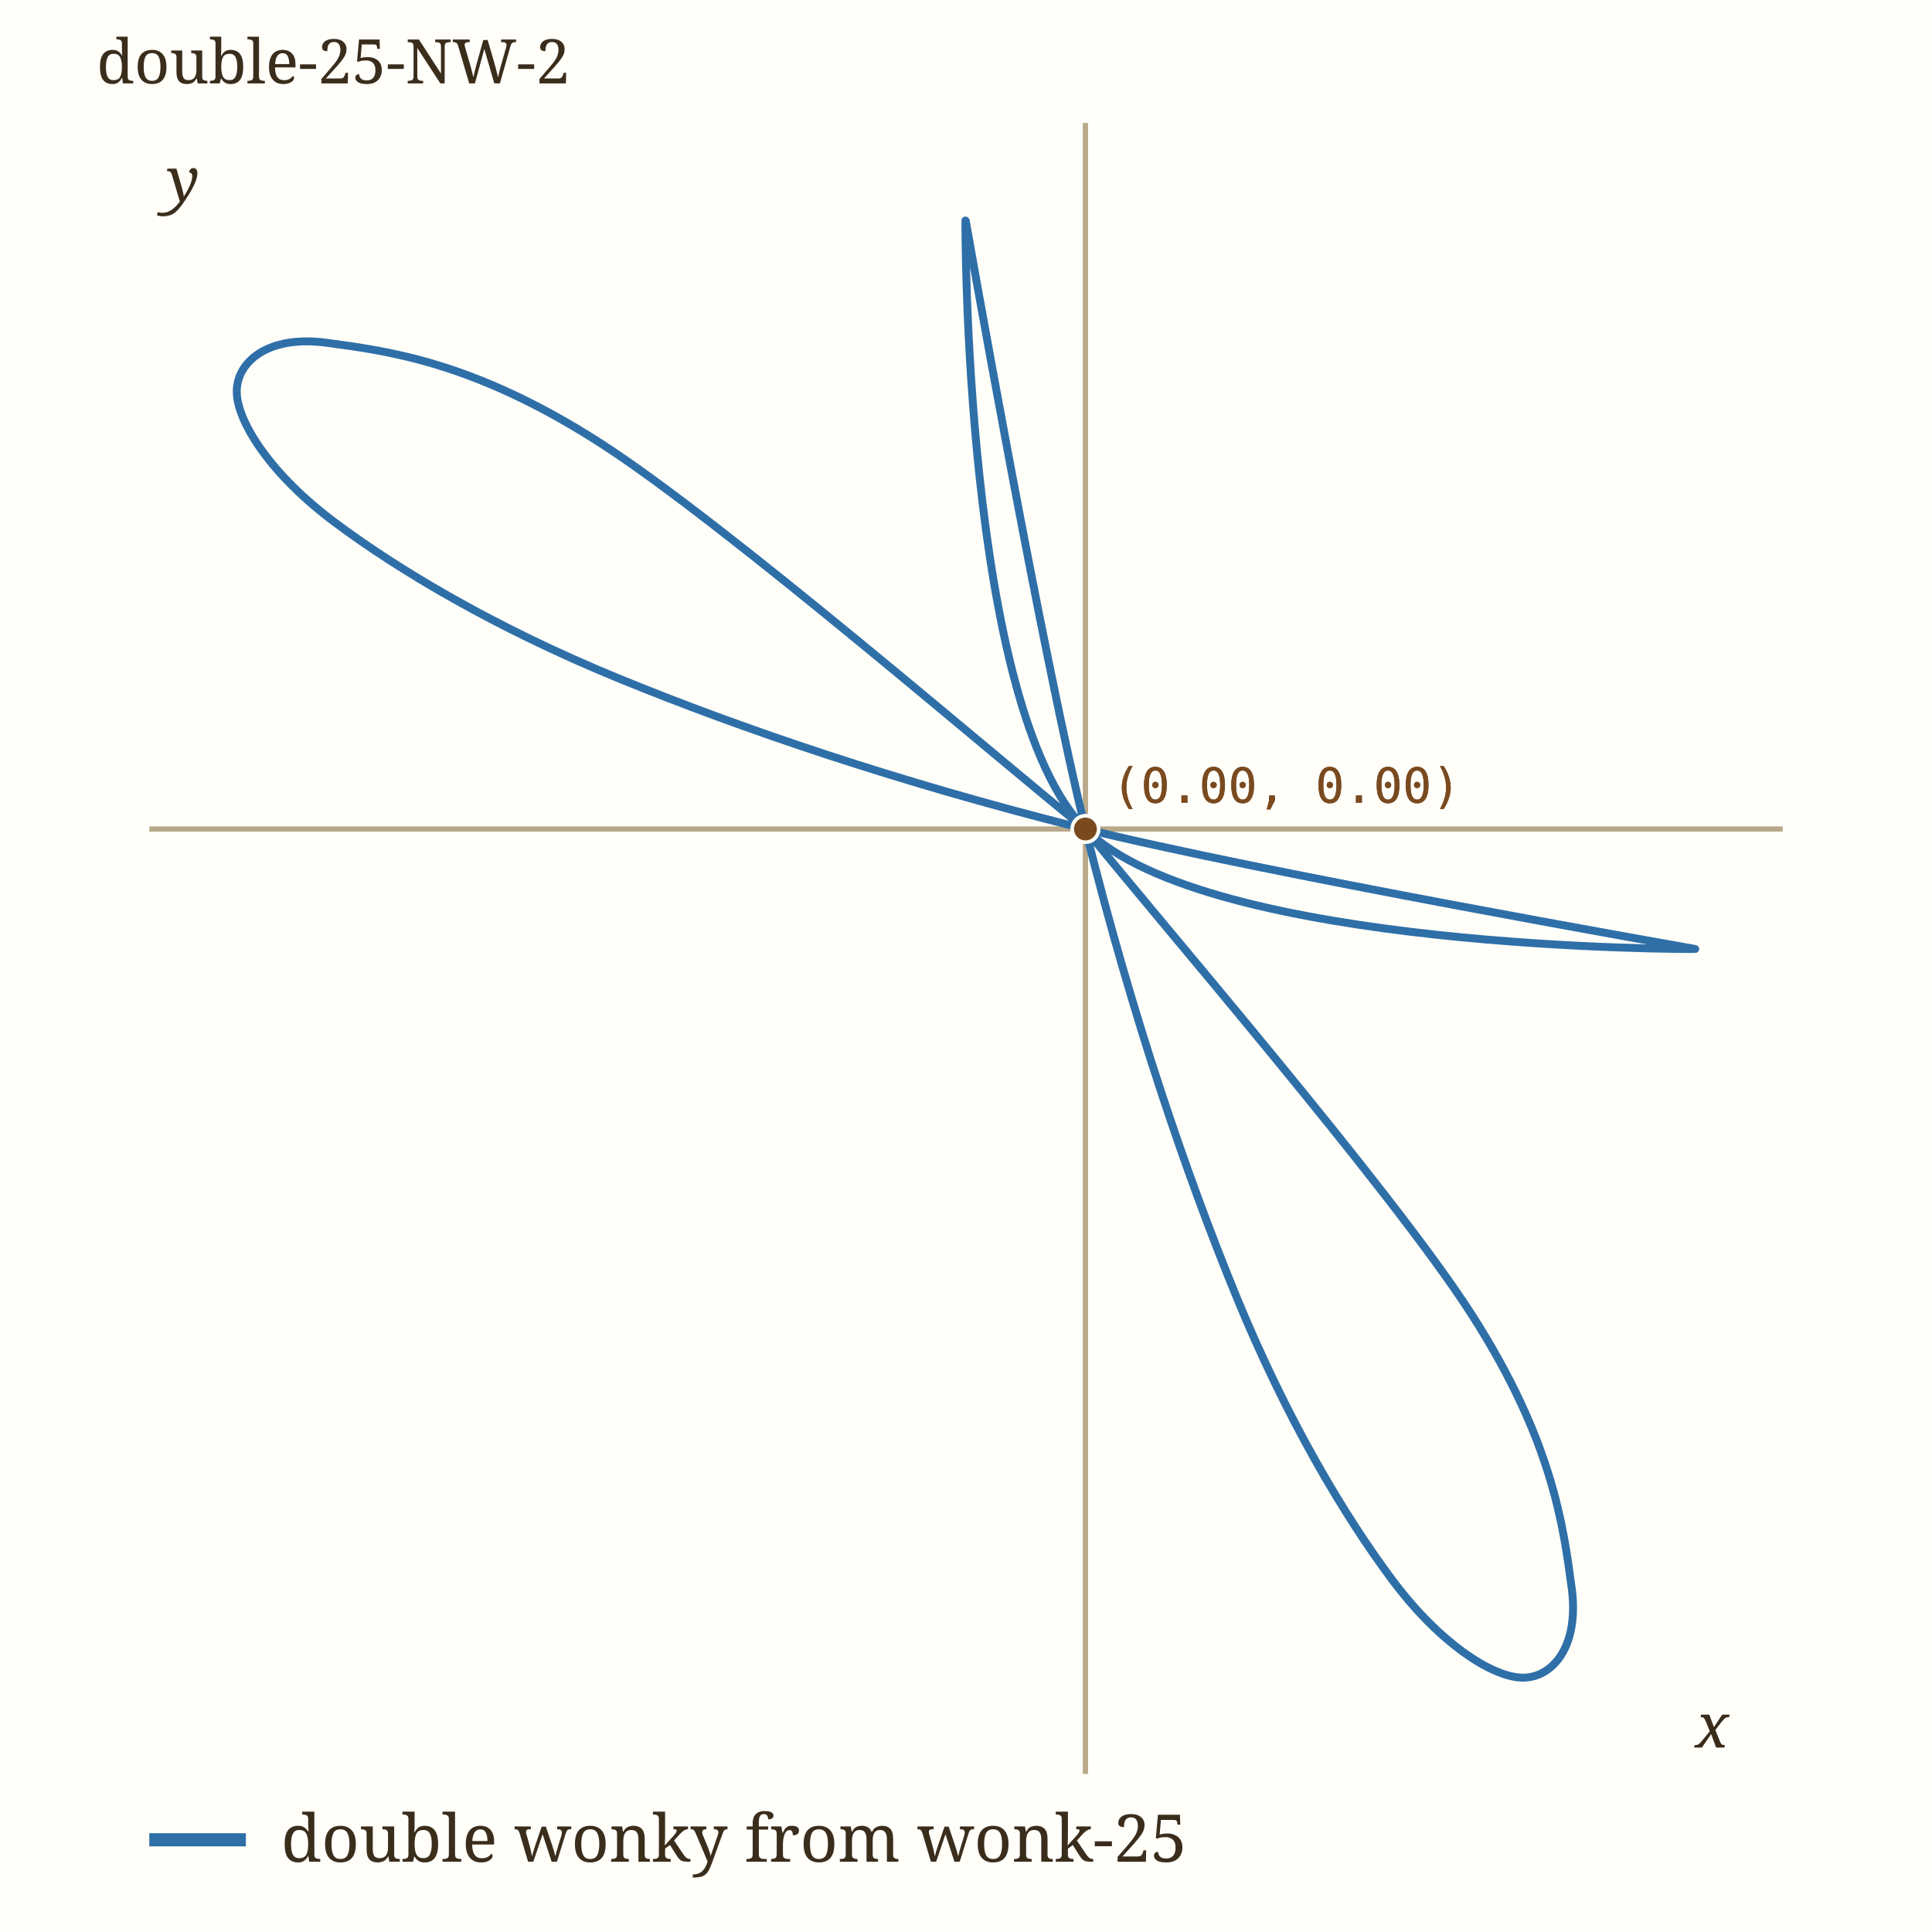
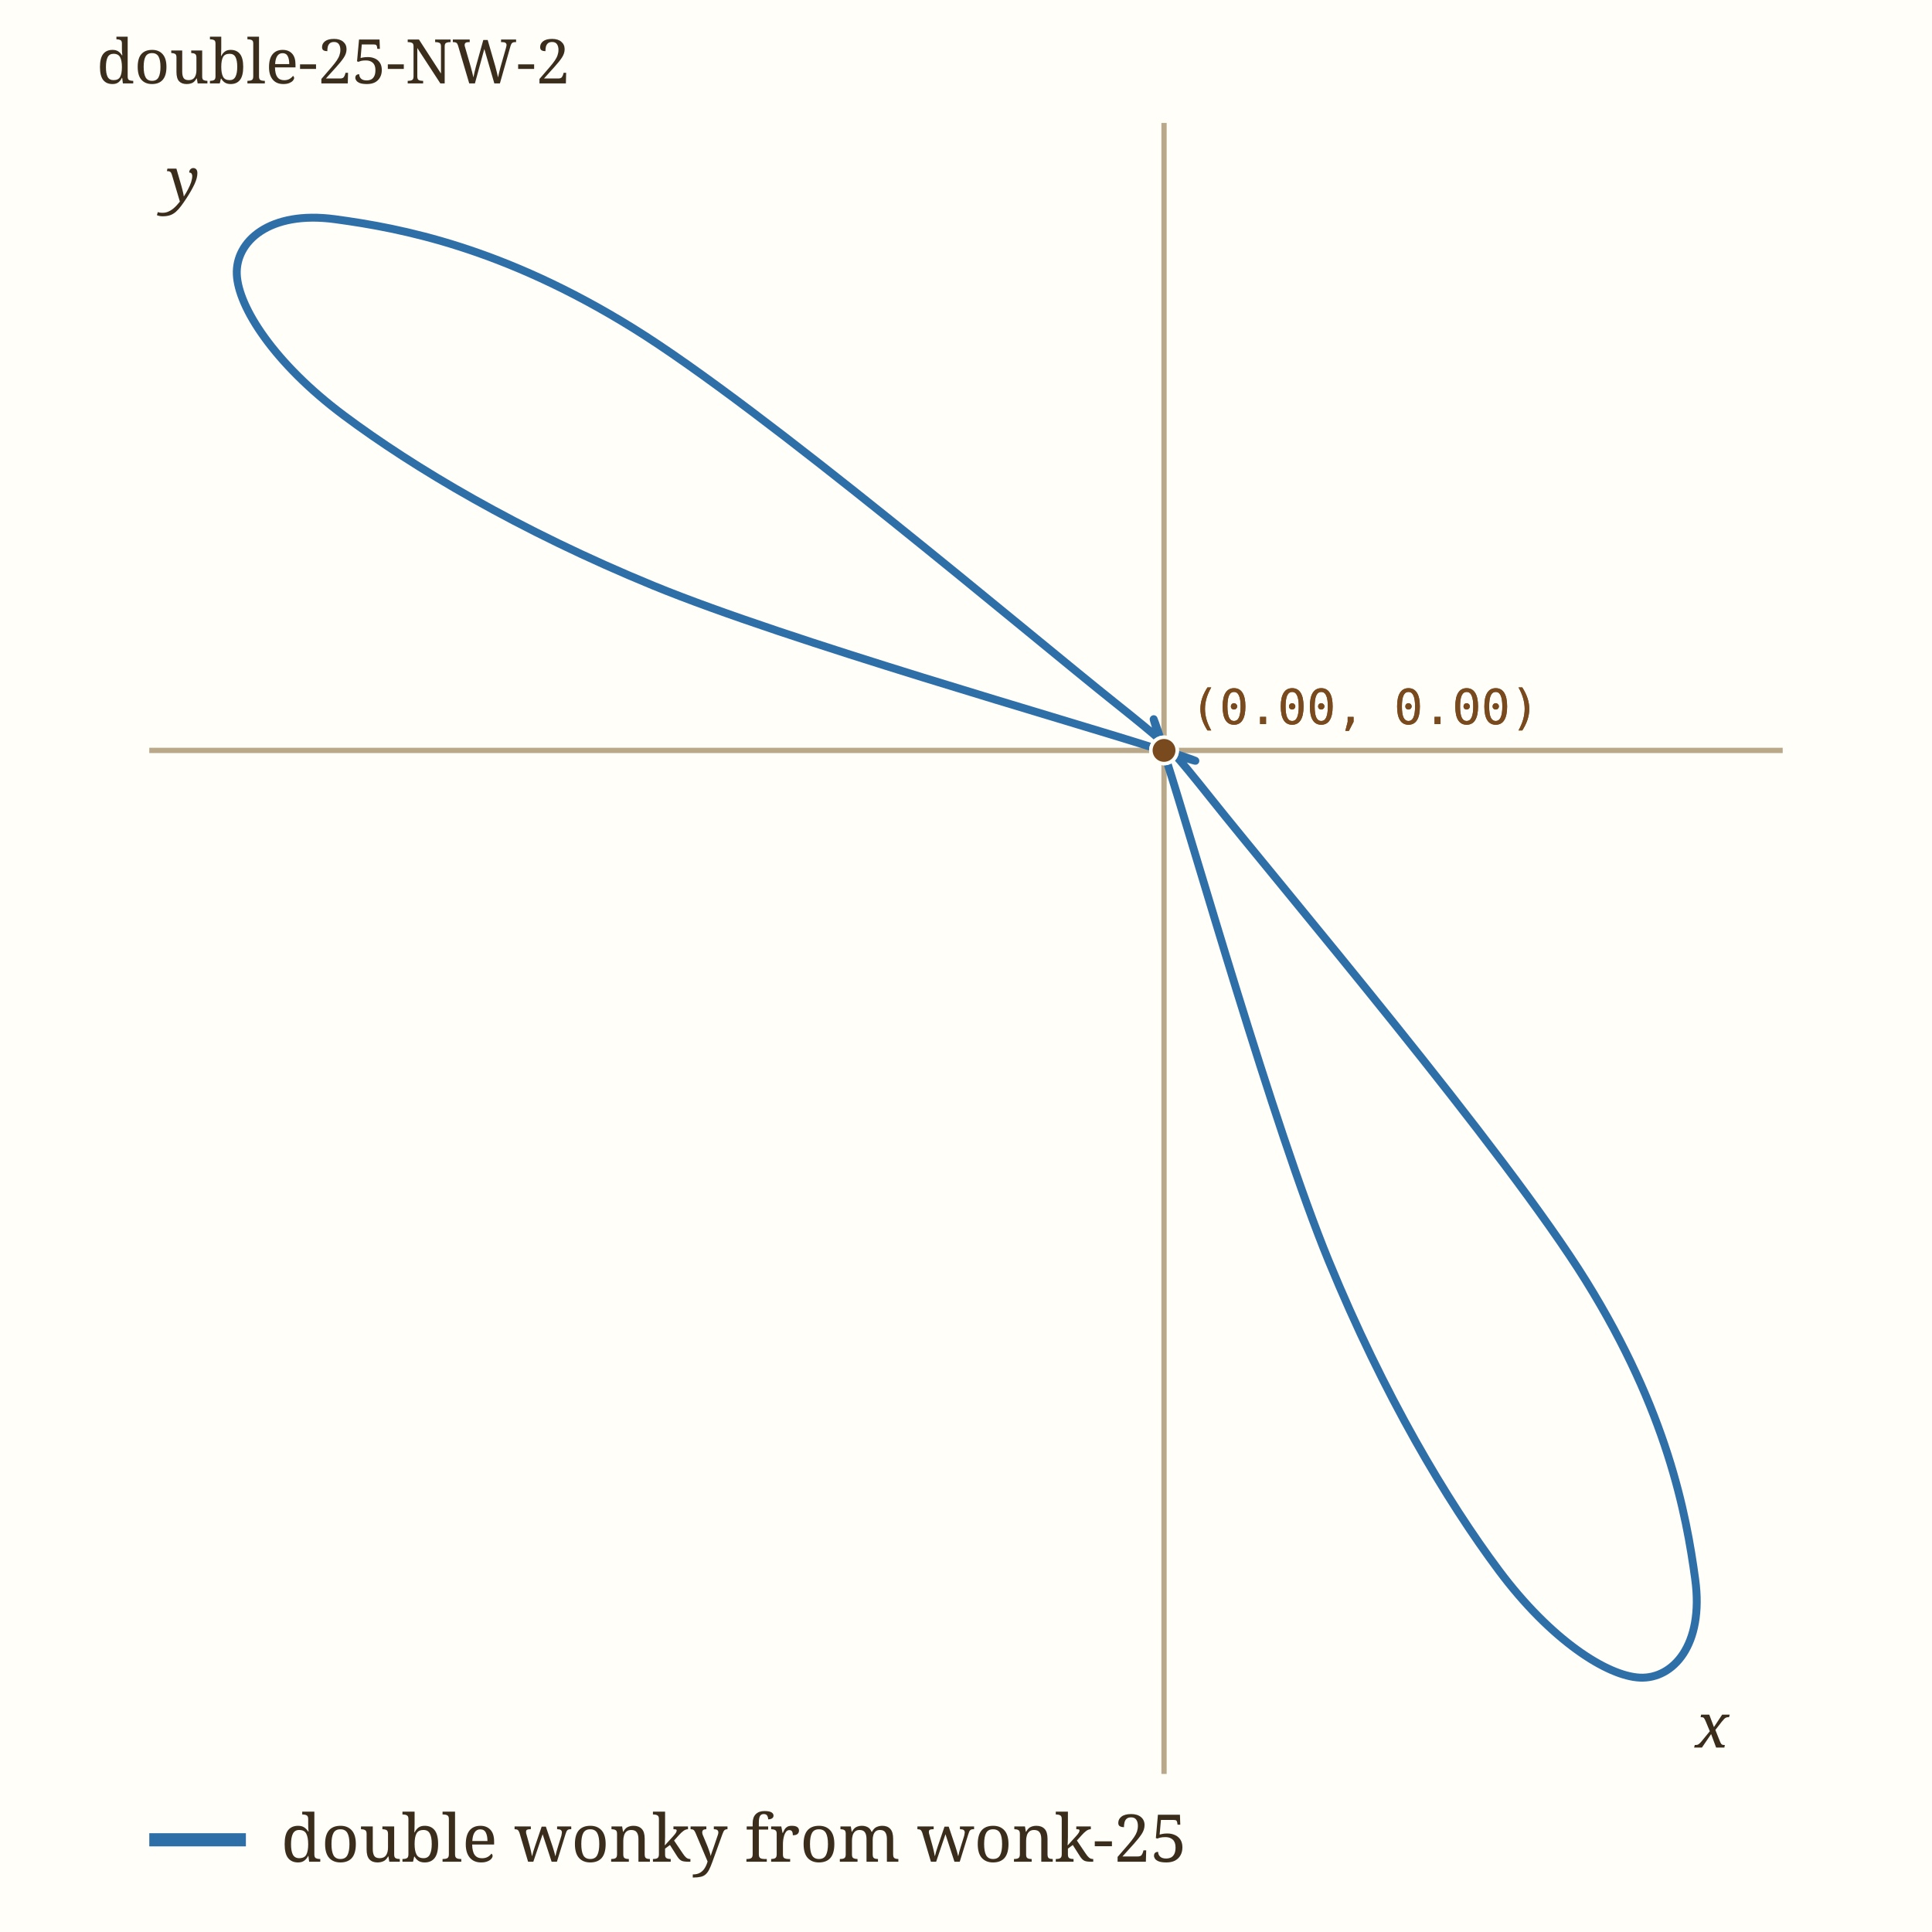
<svg xmlns="http://www.w3.org/2000/svg" viewBox="0 0 440 440" width="440" height="440" role="img" aria-label="double-25-NW-2" data-panel="double-25-NW-2">
  <rect x="0" y="0" width="440" height="440" fill="#fffef9" />
  <clipPath id="clip-double-25-NW-2">
    <rect x="34" y="28" width="372" height="376" />
  </clipPath>
  <g clip-path="url(#clip-double-25-NW-2)">
-     <line x1="247.2" x2="247.2" y1="28" y2="404" stroke="#b9a98a" stroke-width="1.2" />
-     <line x1="34" x2="406" y1="188.8" y2="188.8" stroke="#b9a98a" stroke-width="1.2" />
-     <path d="M247.19,188.81 C228.75,174.14 165.36,119.26 136.57,100.80 C107.78,82.34 88.22,79.94 74.44,78.07 C60.67,76.19 53.63,82.75 53.93,89.57 C54.23,96.38 61.74,108.13 76.23,118.95 C90.71,129.77 112.63,142.91 140.84,154.48 C169.05,166.05 204.62,178.11 245.49,188.38 C286.36,198.66 385.79,216.05 386.07,216.12 C386.35,216.19 274.89,216.51 247.19,188.81 C219.49,161.11 219.81,49.65 219.88,49.93 C219.95,50.21 237.34,149.64 247.62,190.51 C257.89,231.38 269.95,266.95 281.52,295.16 C293.09,323.37 306.23,345.29 317.05,359.77 C327.87,374.26 339.62,381.77 346.43,382.07 C353.25,382.37 359.81,375.33 357.93,361.56 C356.06,347.78 353.66,328.22 335.20,299.43 C316.74,270.64 261.86,207.25 247.19,188.81" fill="none" stroke="#2f6fa8" stroke-width="1.8" stroke-linecap="round" data-path="double-25-NW-2" />
-     <circle cx="247.2" cy="188.8" r="3" fill="#7a4a1f" stroke="#fffef9" stroke-width="0.8" />
-     <text x="253.2" y="182.8" font-family="ui-monospace, Menlo, monospace" font-size="11" fill="#7a4a1f">(0.00, 0.00)</text>
-     <circle cx="247.2" cy="188.8" r="3" fill="#7a4a1f" stroke="#fffef9" stroke-width="0.8" />
-     <text x="253.2" y="182.8" font-family="ui-monospace, Menlo, monospace" font-size="11" fill="#7a4a1f">(0.00, 0.00)</text>
+     <line x1="265.1" x2="265.1" y1="28" y2="404" stroke="#b9a98a" stroke-width="1.2" />
+     <line x1="34" x2="406" y1="170.9" y2="170.9" stroke="#b9a98a" stroke-width="1.2" />
+     <path d="M265.07,170.93 C263.27,169.15 274.37,176.29 254.23,160.27 C234.09,144.24 173.87,93.15 144.22,74.76 C114.57,56.37 91.39,51.97 76.34,49.93 C61.29,47.88 53.60,55.05 53.93,62.49 C54.25,69.94 62.46,82.77 78.29,94.60 C94.12,106.42 118.07,120.77 148.89,133.42 C179.71,146.06 243.85,164.21 263.22,170.46 C282.58,176.71 264.69,170.54 265.07,170.93 C265.46,171.31 259.29,153.42 265.54,172.78 C271.79,192.15 289.94,256.29 302.58,287.11 C315.23,317.93 329.58,341.88 341.40,357.71 C353.23,373.54 366.06,381.75 373.51,382.07 C380.95,382.40 388.12,374.71 386.07,359.66 C384.03,344.61 379.63,321.43 361.24,291.78 C342.85,262.13 291.76,201.91 275.73,181.77 C259.71,161.63 266.85,172.73 265.07,170.93" fill="none" stroke="#2f6fa8" stroke-width="1.8" stroke-linecap="round" data-path="double-25-NW-2" />
+     <circle cx="265.1" cy="170.9" r="3" fill="#7a4a1f" stroke="#fffef9" stroke-width="0.8" />
+     <text x="271.1" y="164.9" font-family="ui-monospace, Menlo, monospace" font-size="11" fill="#7a4a1f">(0.00, 0.00)</text>
+     <circle cx="265.1" cy="170.9" r="3" fill="#7a4a1f" stroke="#fffef9" stroke-width="0.8" />
+     <text x="271.1" y="164.9" font-family="ui-monospace, Menlo, monospace" font-size="11" fill="#7a4a1f">(0.00, 0.00)</text>
  </g>
  <text x="386.1" y="398.0" font-family="Georgia, serif" font-size="14" font-style="italic" fill="#3b2d1c">x</text>
  <text x="38.0" y="45.9" font-family="Georgia, serif" font-size="14" font-style="italic" fill="#3b2d1c">y</text>
  <text x="22" y="19" font-family="Georgia, serif" font-size="14" fill="#3b2d1c">double-25-NW-2</text>
  <line x1="34" x2="56" y1="419" y2="419" stroke="#2f6fa8" stroke-width="3" />
  <text x="64" y="424" font-family="Georgia, serif" font-size="15" fill="#3b2d1c">double wonky from wonk-25</text>
</svg>
